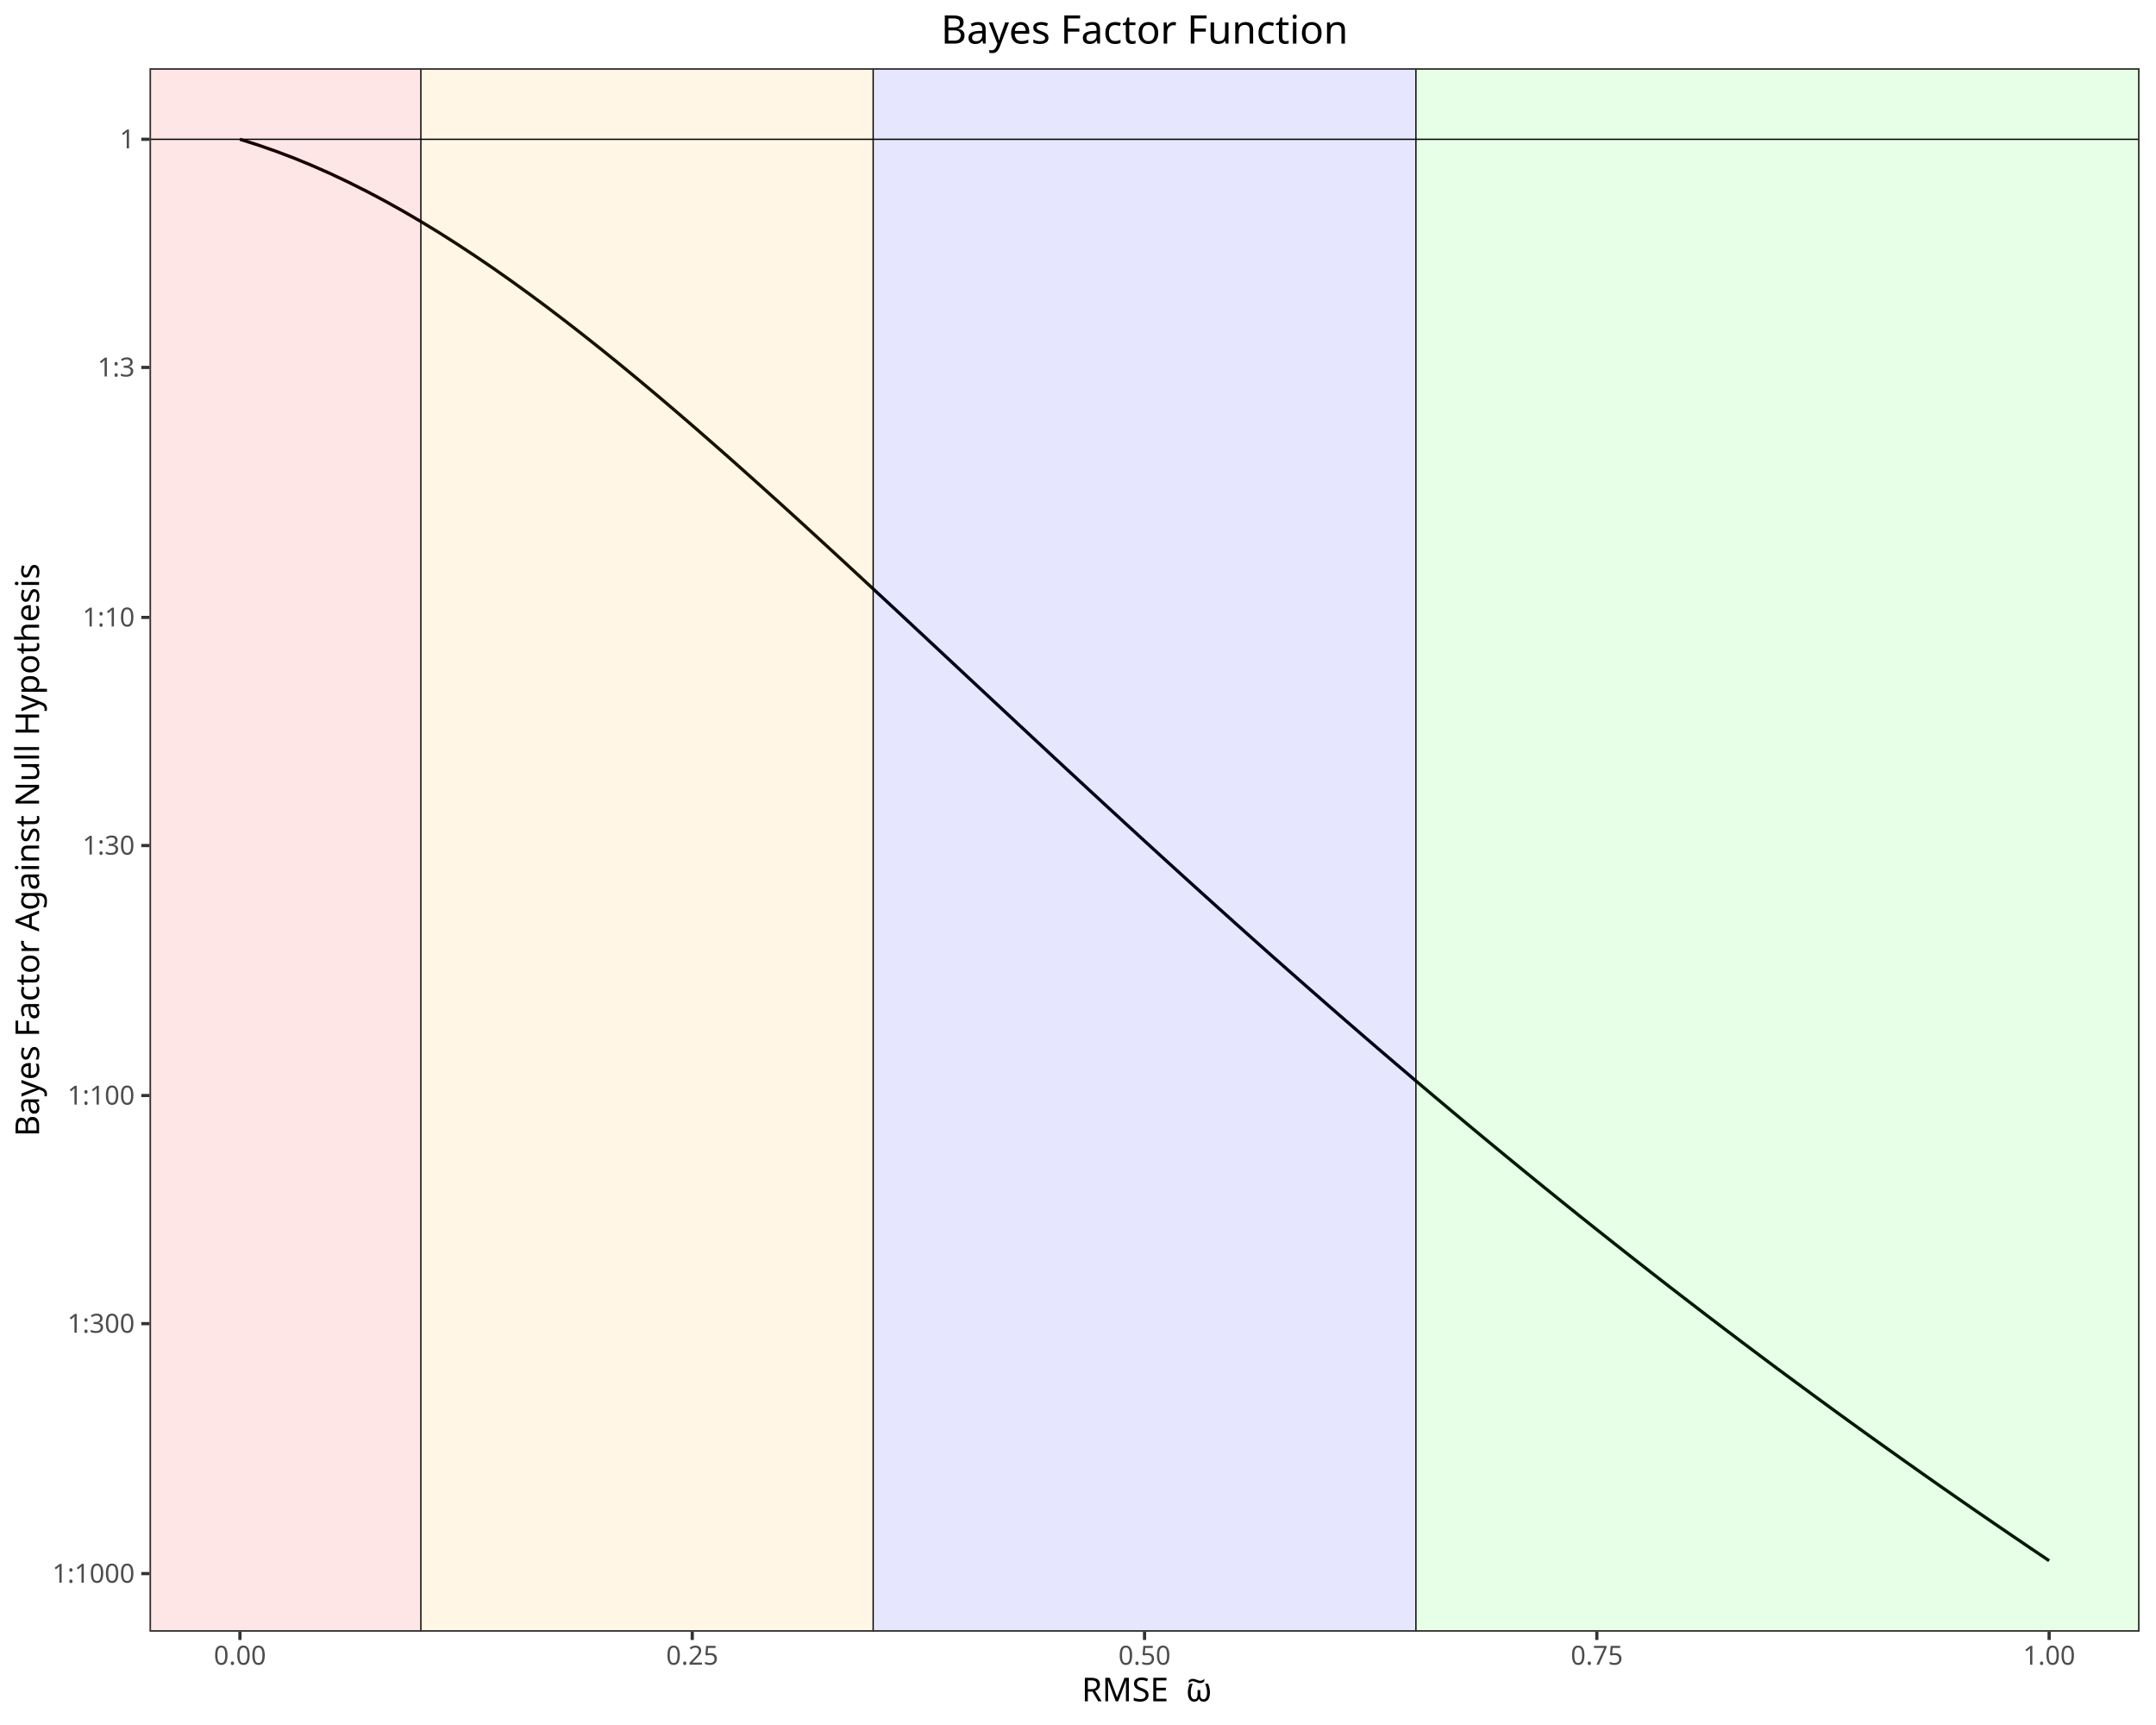
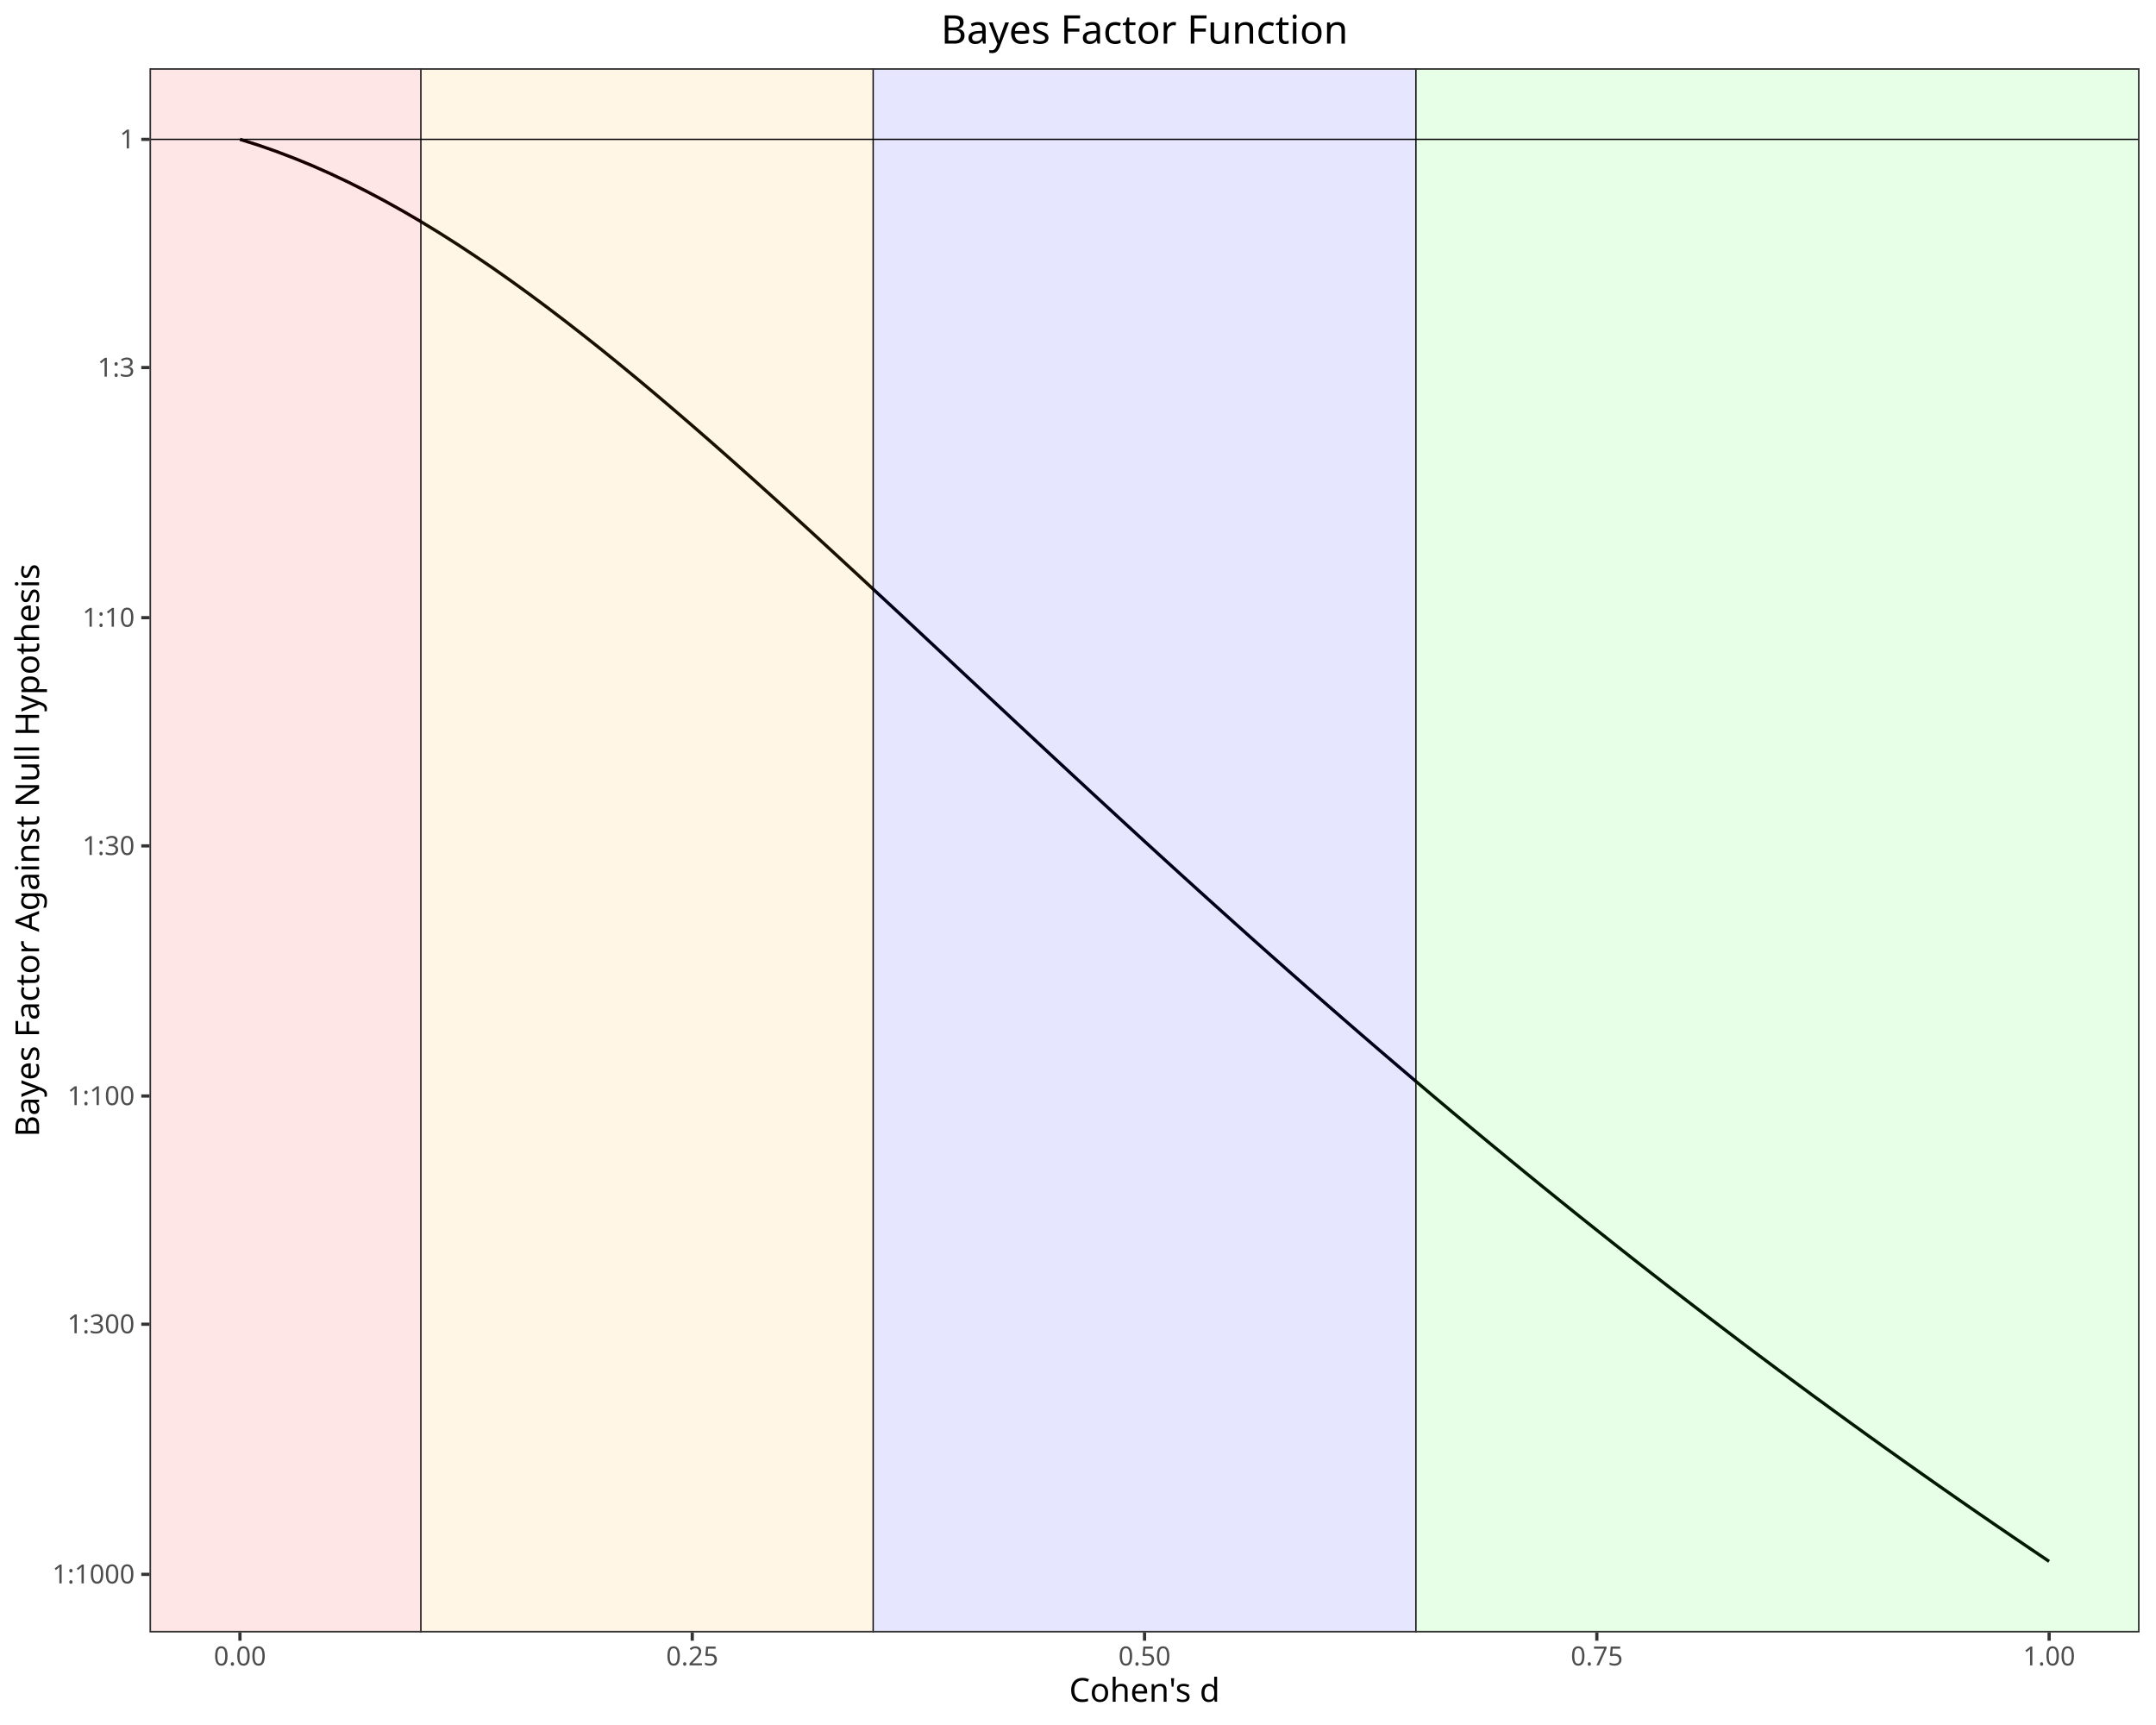
<svg xmlns="http://www.w3.org/2000/svg" class="svglite" data-engine-version="2.0" width="720.00pt" height="576.00pt" viewBox="0 0 720.00 576.00">
  <defs>
    <style type="text/css">
    .svglite line, .svglite polyline, .svglite polygon, .svglite path, .svglite rect, .svglite circle {
      fill: none;
      stroke: #000000;
      stroke-linecap: round;
      stroke-linejoin: round;
      stroke-miterlimit: 10.00;
    }
  </style>
  </defs>
  <rect width="100%" height="100%" style="stroke: none; fill: #FFFFFF;" />
  <defs>
    <clipPath id="cpMC4wMHw3MjAuMDB8MC4wMHw1NzYuMDA=">
      <rect x="0.00" y="0.00" width="720.00" height="576.00" />
    </clipPath>
  </defs>
  <g clip-path="url(#cpMC4wMHw3MjAuMDB8MC4wMHw1NzYuMDA=)">
    <rect x="-0" y="0.00" width="720.00" height="576.00" style="stroke-width: 1.07; stroke: #FFFFFF; fill: #FFFFFF;" />
  </g>
  <defs>
-     <clipPath id="cpNDkuOTJ8NzE0LjUyfDIyLjc4fDU0NC44Nw==">
-       <rect x="49.92" y="22.78" width="664.60" height="522.08" />
+     <clipPath id="cpNDkuOTJ8NzE0LjUyfDIyLjc4fDU0NS4xMQ==">
+       <rect x="49.92" y="22.78" width="664.60" height="522.33" />
    </clipPath>
  </defs>
-   <g clip-path="url(#cpNDkuOTJ8NzE0LjUyfDIyLjc4fDU0NC44Nw==)">
-     <rect x="49.92" y="22.78" width="664.60" height="522.08" style="stroke-width: 1.07; stroke: none; fill: #FFFFFF;" />
-     <polyline points="80.13,46.51 86.17,48.42 92.21,50.53 98.26,52.82 104.30,55.31 110.34,57.98 116.38,60.84 122.42,63.87 128.47,67.07 134.51,70.44 140.55,73.97 146.59,77.65 152.63,81.49 158.67,85.47 164.72,89.58 170.76,93.83 176.80,98.20 182.84,102.68 188.88,107.28 194.93,111.99 200.97,116.79 207.01,121.68 213.05,126.66 219.09,131.72 225.13,136.85 231.18,142.05 237.22,147.32 243.26,152.63 249.30,158.01 255.34,163.42 261.39,168.88 267.43,174.37 273.47,179.90 279.51,185.45 285.55,191.03 291.59,196.63 297.64,202.24 303.68,207.87 309.72,213.50 315.76,219.14 321.80,224.78 327.84,230.42 333.89,236.06 339.93,241.70 345.97,247.32 352.01,252.94 358.05,258.54 364.10,264.13 370.14,269.71 376.18,275.27 382.22,280.81 388.26,286.33 394.30,291.82 400.35,297.30 406.39,302.75 412.43,308.18 418.47,313.58 424.51,318.96 430.56,324.30 436.60,329.62 442.64,334.91 448.68,340.18 454.72,345.41 460.76,350.61 466.81,355.78 472.85,360.93 478.89,366.04 484.93,371.11 490.97,376.16 497.02,381.18 503.06,386.16 509.10,391.11 515.14,396.03 521.18,400.92 527.22,405.78 533.27,410.60 539.31,415.39 545.35,420.15 551.39,424.88 557.43,429.58 563.48,434.24 569.52,438.88 575.56,443.48 581.60,448.05 587.64,452.59 593.68,457.10 599.73,461.57 605.77,466.02 611.81,470.44 617.85,474.82 623.89,479.18 629.94,483.50 635.98,487.80 642.02,492.07 648.06,496.31 654.10,500.52 660.14,504.70 666.19,508.85 672.23,512.97 678.27,517.07 684.31,521.14 " style="stroke-width: 1.07; stroke-linecap: butt;" />
-     <rect x="49.92" y="22.78" width="90.63" height="522.08" style="stroke-width: 1.07; stroke: none; stroke-linecap: butt; stroke-linejoin: miter; fill: #FF0000; fill-opacity: 0.10;" />
-     <rect x="140.55" y="22.78" width="151.05" height="522.08" style="stroke-width: 1.07; stroke: none; stroke-linecap: butt; stroke-linejoin: miter; fill: #FFA500; fill-opacity: 0.10;" />
-     <rect x="291.59" y="22.78" width="181.25" height="522.08" style="stroke-width: 1.07; stroke: none; stroke-linecap: butt; stroke-linejoin: miter; fill: #0000FF; fill-opacity: 0.10;" />
-     <rect x="472.85" y="22.78" width="241.67" height="522.08" style="stroke-width: 1.07; stroke: none; stroke-linecap: butt; stroke-linejoin: miter; fill: #00FF00; fill-opacity: 0.10;" />
-     <line x1="140.55" y1="544.87" x2="140.55" y2="22.78" style="stroke-width: 0.43; stroke-linecap: butt;" />
-     <line x1="291.59" y1="544.87" x2="291.59" y2="22.78" style="stroke-width: 0.43; stroke-linecap: butt;" />
-     <line x1="472.85" y1="544.87" x2="472.85" y2="22.78" style="stroke-width: 0.43; stroke-linecap: butt;" />
-     <line x1="49.92" y1="46.51" x2="714.52" y2="46.51" style="stroke-width: 0.43; stroke-linecap: butt;" />
-     <rect x="49.92" y="22.78" width="664.60" height="522.08" style="stroke-width: 1.07; stroke: #333333;" />
+   <g clip-path="url(#cpNDkuOTJ8NzE0LjUyfDIyLjc4fDU0NS4xMQ==)">
+     <rect x="49.92" y="22.78" width="664.60" height="522.33" style="stroke-width: 1.07; stroke: none; fill: #FFFFFF;" />
+     <polyline points="80.13,46.53 86.17,48.43 92.21,50.54 98.26,52.84 104.30,55.32 110.34,58.00 116.38,60.85 122.42,63.89 128.47,67.09 134.51,70.46 140.55,73.99 146.59,77.68 152.63,81.52 158.67,85.50 164.72,89.61 170.76,93.86 176.80,98.23 182.84,102.72 188.88,107.32 194.93,112.03 200.97,116.83 207.01,121.73 213.05,126.71 219.09,131.77 225.13,136.91 231.18,142.11 237.22,147.37 243.26,152.70 249.30,158.07 255.34,163.49 261.39,168.95 267.43,174.44 273.47,179.97 279.51,185.53 285.55,191.11 291.59,196.71 297.64,202.32 303.68,207.95 309.72,213.59 315.76,219.23 321.80,224.88 327.84,230.52 333.89,236.16 339.93,241.80 345.97,247.43 352.01,253.05 358.05,258.65 364.10,264.25 370.14,269.82 376.18,275.39 382.22,280.93 388.26,286.45 394.30,291.95 400.35,297.43 406.39,302.88 412.43,308.31 418.47,313.72 424.51,319.09 430.56,324.44 436.60,329.77 442.64,335.06 448.68,340.32 454.72,345.56 460.76,350.76 466.81,355.94 472.85,361.08 478.89,366.20 484.93,371.28 490.97,376.33 497.02,381.35 503.06,386.33 509.10,391.29 515.14,396.21 521.18,401.10 527.22,405.96 533.27,410.78 539.31,415.58 545.35,420.34 551.39,425.07 557.43,429.77 563.48,434.44 569.52,439.07 575.56,443.67 581.60,448.25 587.64,452.79 593.68,457.30 599.73,461.78 605.77,466.23 611.81,470.64 617.85,475.03 623.89,479.39 629.94,483.72 635.98,488.02 642.02,492.29 648.06,496.53 654.10,500.74 660.14,504.92 666.19,509.08 672.23,513.20 678.27,517.30 684.31,521.37 " style="stroke-width: 1.07; stroke-linecap: butt;" />
+     <rect x="49.92" y="22.78" width="90.63" height="522.33" style="stroke-width: 1.07; stroke: none; stroke-linecap: butt; stroke-linejoin: miter; fill: #FF0000; fill-opacity: 0.10;" />
+     <rect x="140.55" y="22.78" width="151.05" height="522.33" style="stroke-width: 1.07; stroke: none; stroke-linecap: butt; stroke-linejoin: miter; fill: #FFA500; fill-opacity: 0.10;" />
+     <rect x="291.59" y="22.78" width="181.25" height="522.33" style="stroke-width: 1.07; stroke: none; stroke-linecap: butt; stroke-linejoin: miter; fill: #0000FF; fill-opacity: 0.10;" />
+     <rect x="472.85" y="22.78" width="241.67" height="522.33" style="stroke-width: 1.07; stroke: none; stroke-linecap: butt; stroke-linejoin: miter; fill: #00FF00; fill-opacity: 0.10;" />
+     <line x1="140.55" y1="545.11" x2="140.55" y2="22.78" style="stroke-width: 0.43; stroke-linecap: butt;" />
+     <line x1="291.59" y1="545.11" x2="291.59" y2="22.78" style="stroke-width: 0.43; stroke-linecap: butt;" />
+     <line x1="472.85" y1="545.11" x2="472.85" y2="22.78" style="stroke-width: 0.43; stroke-linecap: butt;" />
+     <line x1="49.92" y1="46.53" x2="714.52" y2="46.53" style="stroke-width: 0.43; stroke-linecap: butt;" />
+     <rect x="49.92" y="22.78" width="664.60" height="522.33" style="stroke-width: 1.07; stroke: #333333;" />
  </g>
  <g clip-path="url(#cpMC4wMHw3MjAuMDB8MC4wMHw1NzYuMDA=)">
-     <text x="44.99" y="528.48" text-anchor="end" style="font-size: 8.80px; fill: #4D4D4D; font-family: sans;" textLength="26.92px" lengthAdjust="spacingAndGlyphs">1:1000</text>
-     <text x="44.99" y="445.01" text-anchor="end" style="font-size: 8.80px; fill: #4D4D4D; font-family: sans;" textLength="22.02px" lengthAdjust="spacingAndGlyphs">1:300</text>
-     <text x="44.99" y="368.84" text-anchor="end" style="font-size: 8.80px; fill: #4D4D4D; font-family: sans;" textLength="22.02px" lengthAdjust="spacingAndGlyphs">1:100</text>
-     <text x="44.99" y="285.36" text-anchor="end" style="font-size: 8.80px; fill: #4D4D4D; font-family: sans;" textLength="17.13px" lengthAdjust="spacingAndGlyphs">1:30</text>
-     <text x="44.99" y="209.19" text-anchor="end" style="font-size: 8.80px; fill: #4D4D4D; font-family: sans;" textLength="17.13px" lengthAdjust="spacingAndGlyphs">1:10</text>
-     <text x="44.99" y="125.71" text-anchor="end" style="font-size: 8.80px; fill: #4D4D4D; font-family: sans;" textLength="12.23px" lengthAdjust="spacingAndGlyphs">1:3</text>
-     <text x="44.99" y="49.54" text-anchor="end" style="font-size: 8.80px; fill: #4D4D4D; font-family: sans;" textLength="4.89px" lengthAdjust="spacingAndGlyphs">1</text>
-     <polyline points="47.18,525.45 49.92,525.45 " style="stroke-width: 1.07; stroke: #333333; stroke-linecap: butt;" />
-     <polyline points="47.18,441.98 49.92,441.98 " style="stroke-width: 1.07; stroke: #333333; stroke-linecap: butt;" />
-     <polyline points="47.18,365.81 49.92,365.81 " style="stroke-width: 1.07; stroke: #333333; stroke-linecap: butt;" />
-     <polyline points="47.18,282.33 49.92,282.33 " style="stroke-width: 1.07; stroke: #333333; stroke-linecap: butt;" />
-     <polyline points="47.18,206.16 49.92,206.16 " style="stroke-width: 1.07; stroke: #333333; stroke-linecap: butt;" />
-     <polyline points="47.18,122.69 49.92,122.69 " style="stroke-width: 1.07; stroke: #333333; stroke-linecap: butt;" />
-     <polyline points="47.18,46.51 49.92,46.51 " style="stroke-width: 1.07; stroke: #333333; stroke-linecap: butt;" />
-     <polyline points="80.13,547.61 80.13,544.87 " style="stroke-width: 1.07; stroke: #333333; stroke-linecap: butt;" />
-     <polyline points="231.18,547.61 231.18,544.87 " style="stroke-width: 1.07; stroke: #333333; stroke-linecap: butt;" />
-     <polyline points="382.22,547.61 382.22,544.87 " style="stroke-width: 1.07; stroke: #333333; stroke-linecap: butt;" />
-     <polyline points="533.27,547.61 533.27,544.87 " style="stroke-width: 1.07; stroke: #333333; stroke-linecap: butt;" />
-     <polyline points="684.31,547.61 684.31,544.87 " style="stroke-width: 1.07; stroke: #333333; stroke-linecap: butt;" />
-     <text x="80.13" y="555.86" text-anchor="middle" style="font-size: 8.80px; fill: #4D4D4D; font-family: sans;" textLength="17.13px" lengthAdjust="spacingAndGlyphs">0.00</text>
-     <text x="231.18" y="555.86" text-anchor="middle" style="font-size: 8.80px; fill: #4D4D4D; font-family: sans;" textLength="17.13px" lengthAdjust="spacingAndGlyphs">0.25</text>
-     <text x="382.22" y="555.86" text-anchor="middle" style="font-size: 8.80px; fill: #4D4D4D; font-family: sans;" textLength="17.13px" lengthAdjust="spacingAndGlyphs">0.50</text>
-     <text x="533.27" y="555.86" text-anchor="middle" style="font-size: 8.80px; fill: #4D4D4D; font-family: sans;" textLength="17.13px" lengthAdjust="spacingAndGlyphs">0.75</text>
-     <text x="684.31" y="555.86" text-anchor="middle" style="font-size: 8.80px; fill: #4D4D4D; font-family: sans;" textLength="17.13px" lengthAdjust="spacingAndGlyphs">1.00</text>
-     <text x="361.23" y="568.10" style="font-size: 11.00px; font-family: sans;" textLength="34.85px" lengthAdjust="spacingAndGlyphs">RMSE </text>
-     <text x="396.08" y="568.10" style="font-size: 11.00px; font-family: sans;" textLength="7.13px" lengthAdjust="spacingAndGlyphs">ω</text>
-     <text x="396.43" y="565.18" style="font-size: 11.00px; font-family: sans;" textLength="6.43px" lengthAdjust="spacingAndGlyphs">~</text>
-     <text transform="translate(13.05,283.83) rotate(-90)" text-anchor="middle" style="font-size: 11.00px; font-family: sans;" textLength="184.06px" lengthAdjust="spacingAndGlyphs">Bayes Factor Against Null Hypothesis</text>
+     <text x="44.99" y="528.72" text-anchor="end" style="font-size: 8.80px; fill: #4D4D4D; font-family: sans;" textLength="26.92px" lengthAdjust="spacingAndGlyphs">1:1000</text>
+     <text x="44.99" y="445.20" text-anchor="end" style="font-size: 8.80px; fill: #4D4D4D; font-family: sans;" textLength="22.02px" lengthAdjust="spacingAndGlyphs">1:300</text>
+     <text x="44.99" y="369.00" text-anchor="end" style="font-size: 8.80px; fill: #4D4D4D; font-family: sans;" textLength="22.02px" lengthAdjust="spacingAndGlyphs">1:100</text>
+     <text x="44.99" y="285.48" text-anchor="end" style="font-size: 8.80px; fill: #4D4D4D; font-family: sans;" textLength="17.13px" lengthAdjust="spacingAndGlyphs">1:30</text>
+     <text x="44.99" y="209.27" text-anchor="end" style="font-size: 8.80px; fill: #4D4D4D; font-family: sans;" textLength="17.13px" lengthAdjust="spacingAndGlyphs">1:10</text>
+     <text x="44.99" y="125.76" text-anchor="end" style="font-size: 8.80px; fill: #4D4D4D; font-family: sans;" textLength="12.23px" lengthAdjust="spacingAndGlyphs">1:3</text>
+     <text x="44.99" y="49.55" text-anchor="end" style="font-size: 8.80px; fill: #4D4D4D; font-family: sans;" textLength="4.89px" lengthAdjust="spacingAndGlyphs">1</text>
+     <polyline points="47.18,525.69 49.92,525.69 " style="stroke-width: 1.07; stroke: #333333; stroke-linecap: butt;" />
+     <polyline points="47.18,442.17 49.92,442.17 " style="stroke-width: 1.07; stroke: #333333; stroke-linecap: butt;" />
+     <polyline points="47.18,365.97 49.92,365.97 " style="stroke-width: 1.07; stroke: #333333; stroke-linecap: butt;" />
+     <polyline points="47.18,282.45 49.92,282.45 " style="stroke-width: 1.07; stroke: #333333; stroke-linecap: butt;" />
+     <polyline points="47.18,206.25 49.92,206.25 " style="stroke-width: 1.07; stroke: #333333; stroke-linecap: butt;" />
+     <polyline points="47.18,122.73 49.92,122.73 " style="stroke-width: 1.07; stroke: #333333; stroke-linecap: butt;" />
+     <polyline points="47.18,46.53 49.92,46.53 " style="stroke-width: 1.07; stroke: #333333; stroke-linecap: butt;" />
+     <polyline points="80.13,547.85 80.13,545.11 " style="stroke-width: 1.07; stroke: #333333; stroke-linecap: butt;" />
+     <polyline points="231.18,547.85 231.18,545.11 " style="stroke-width: 1.07; stroke: #333333; stroke-linecap: butt;" />
+     <polyline points="382.22,547.85 382.22,545.11 " style="stroke-width: 1.07; stroke: #333333; stroke-linecap: butt;" />
+     <polyline points="533.27,547.85 533.27,545.11 " style="stroke-width: 1.07; stroke: #333333; stroke-linecap: butt;" />
+     <polyline points="684.31,547.85 684.31,545.11 " style="stroke-width: 1.07; stroke: #333333; stroke-linecap: butt;" />
+     <text x="80.13" y="556.10" text-anchor="middle" style="font-size: 8.80px; fill: #4D4D4D; font-family: sans;" textLength="17.13px" lengthAdjust="spacingAndGlyphs">0.00</text>
+     <text x="231.18" y="556.10" text-anchor="middle" style="font-size: 8.80px; fill: #4D4D4D; font-family: sans;" textLength="17.13px" lengthAdjust="spacingAndGlyphs">0.25</text>
+     <text x="382.22" y="556.10" text-anchor="middle" style="font-size: 8.80px; fill: #4D4D4D; font-family: sans;" textLength="17.13px" lengthAdjust="spacingAndGlyphs">0.50</text>
+     <text x="533.27" y="556.10" text-anchor="middle" style="font-size: 8.80px; fill: #4D4D4D; font-family: sans;" textLength="17.13px" lengthAdjust="spacingAndGlyphs">0.75</text>
+     <text x="684.31" y="556.10" text-anchor="middle" style="font-size: 8.80px; fill: #4D4D4D; font-family: sans;" textLength="17.13px" lengthAdjust="spacingAndGlyphs">1.00</text>
+     <text x="382.22" y="568.24" text-anchor="middle" style="font-size: 11.00px; font-family: sans;" textLength="49.20px" lengthAdjust="spacingAndGlyphs">Cohen's d</text>
+     <text transform="translate(13.05,283.95) rotate(-90)" text-anchor="middle" style="font-size: 11.00px; font-family: sans;" textLength="184.06px" lengthAdjust="spacingAndGlyphs">Bayes Factor Against Null Hypothesis</text>
    <text x="382.22" y="14.56" text-anchor="middle" style="font-size: 13.20px; font-family: sans;" textLength="132.08px" lengthAdjust="spacingAndGlyphs">Bayes Factor Function</text>
  </g>
</svg>
